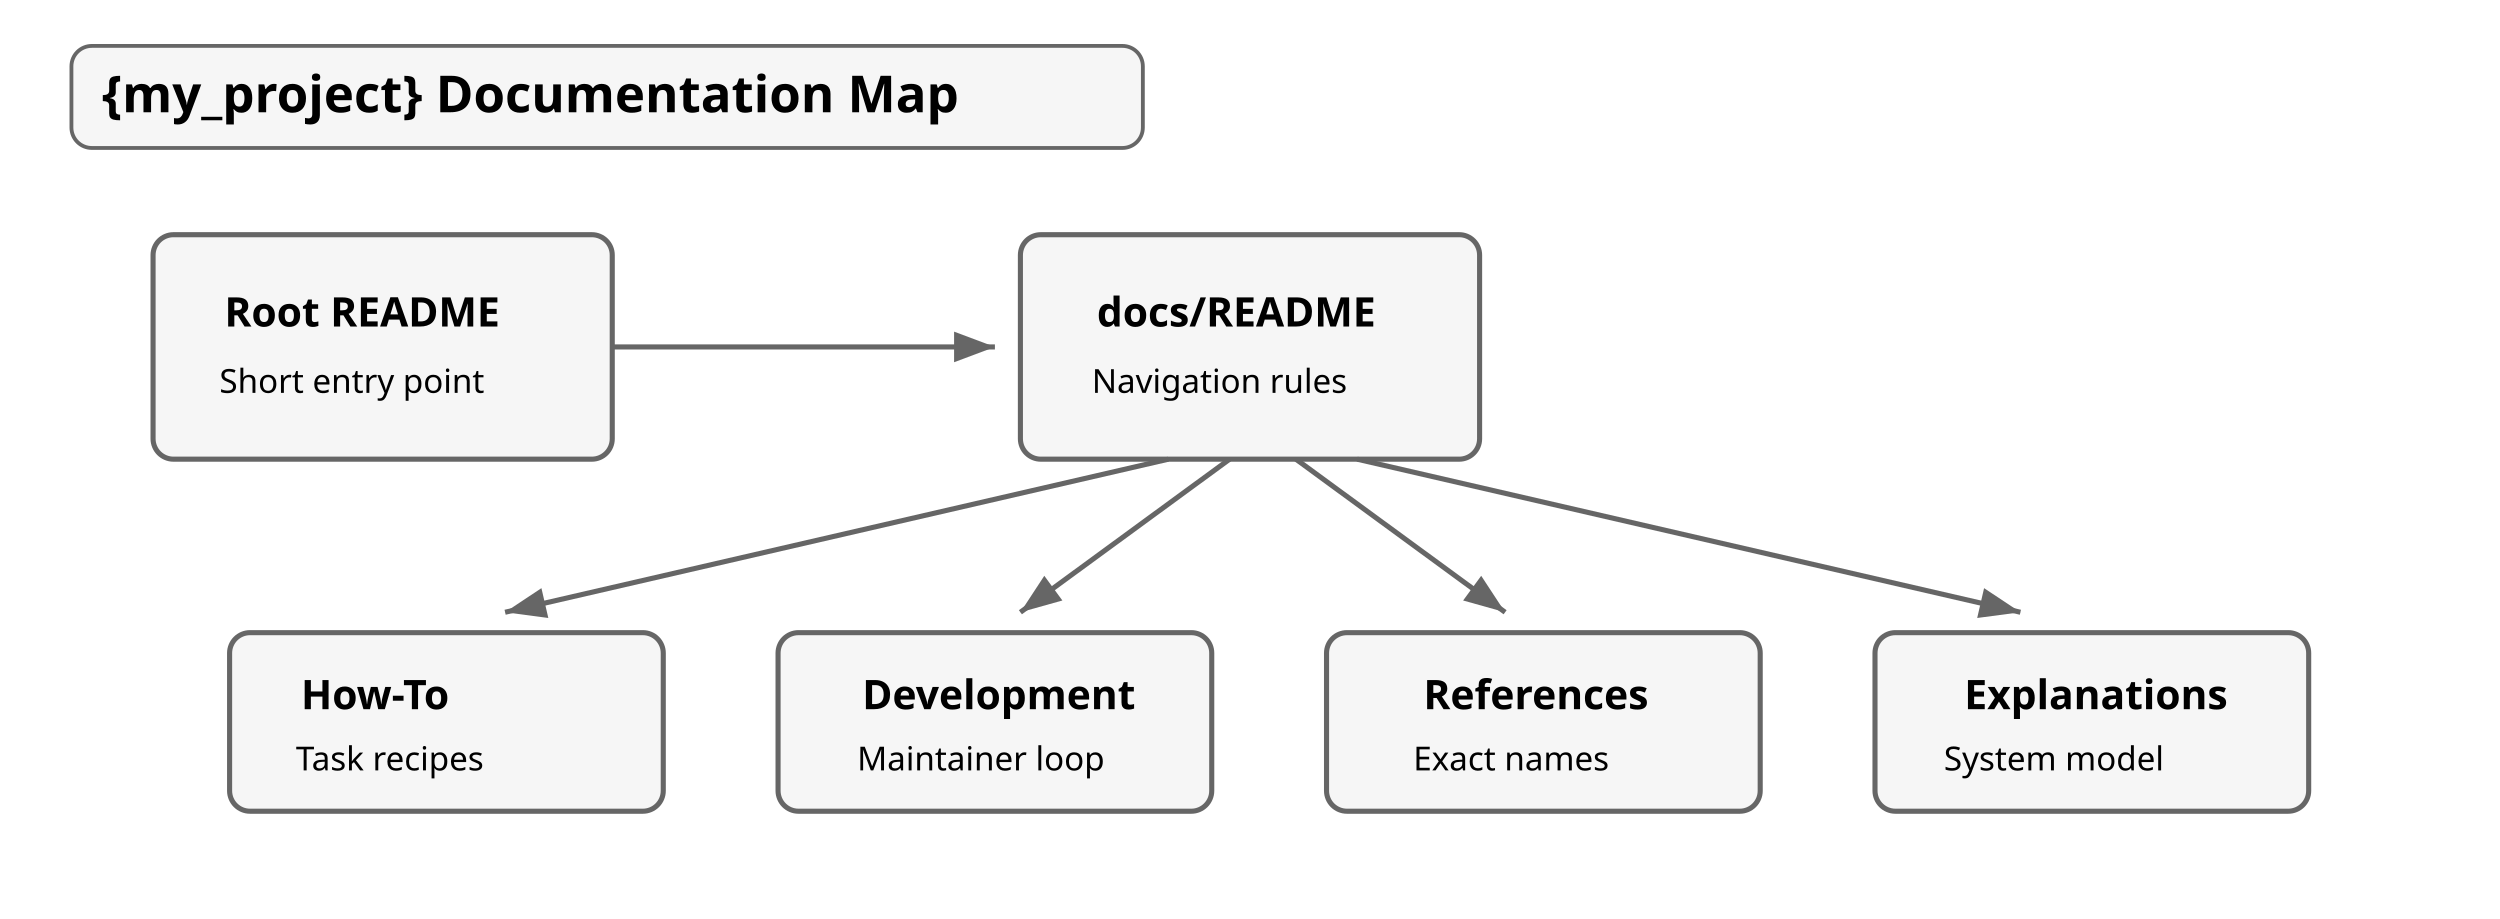
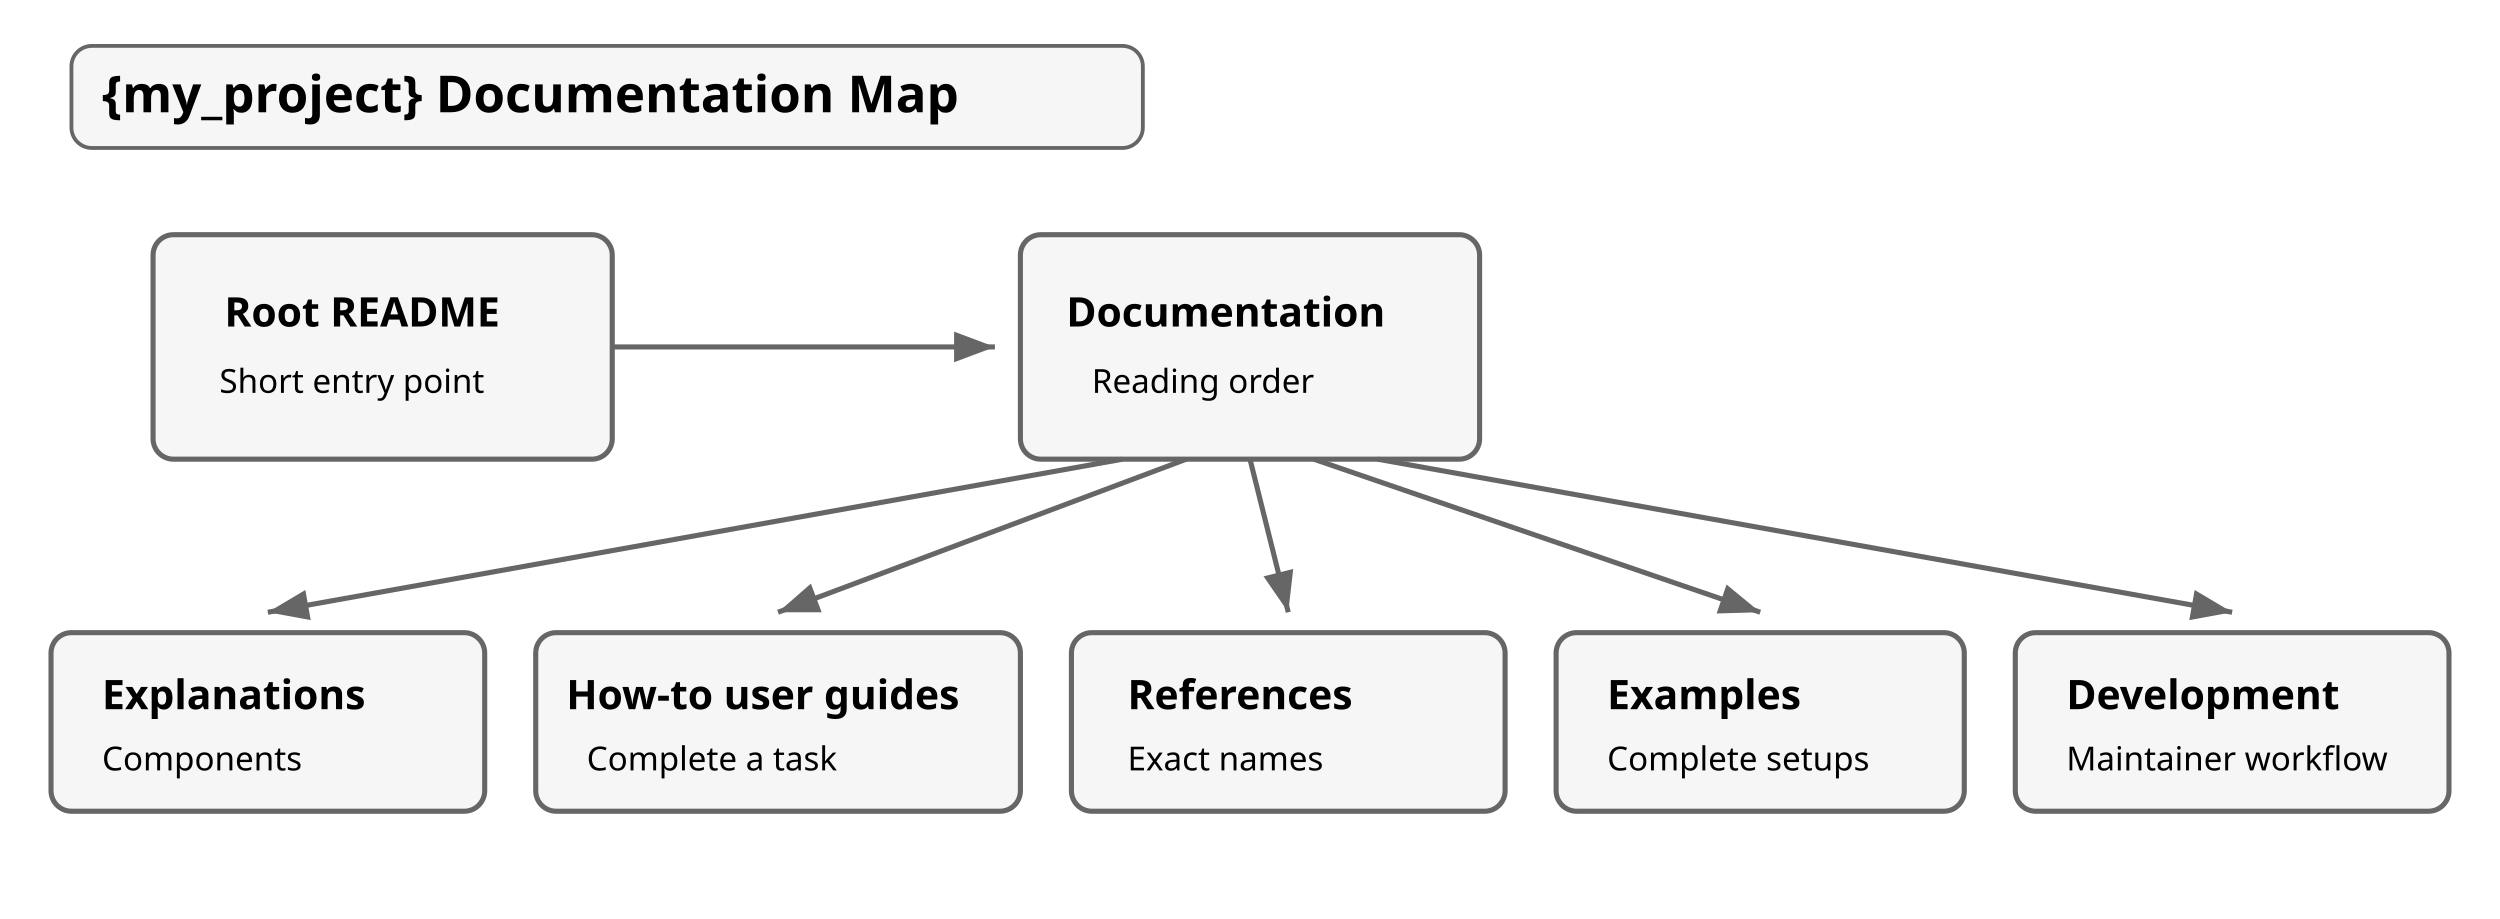
<svg xmlns="http://www.w3.org/2000/svg" width="980" height="360" viewBox="0 0 980 360" role="img" aria-labelledby="title desc">
  <defs>
    <marker id="arrow" markerWidth="10" markerHeight="10" refX="8" refY="3" orient="auto">
      <path d="M0,0 L8,3 L0,6 Z" fill="#666666" />
    </marker>
    <style>
      text { font-family: sans-serif; fill: #000000; }
      .title { font-size: 20px; font-weight: 700; }
      .label { font-size: 16px; font-weight: 700; }
      .small { font-size: 13px; }
      .box { fill: #f4f4f4dd; stroke: #666666; stroke-width: 2; rx: 8; }
      .line { stroke: #666666; stroke-width: 2; marker-end: url(#arrow); }
    </style>
  </defs>
  <rect x="28" y="18" width="420" height="40" fill="#f4f4f4dd" stroke="#666666" stroke-width="1.5" rx="8" />
  <text class="title" x="40" y="44">{my_project} Documentation Map</text>
  <rect class="box" x="60" y="92" width="180" height="88" />
  <text class="label" x="88" y="128">Root README</text>
  <text class="small" x="86" y="154">Short entry point</text>
  <rect class="box" x="400" y="92" width="180" height="88" />
-   <text class="label" x="430" y="128">docs/README</text>
-   <text class="small" x="428" y="154">Navigation rules</text>
+   <text class="label" x="418" y="128">Documentation</text>
+   <text class="small" x="428" y="154">Reading order</text>
  <line class="line" x1="240" y1="136" x2="390" y2="136" />
-   <rect class="box" x="90" y="248" width="170" height="70" />
-   <text class="label" x="118" y="278">How-To</text>
-   <text class="small" x="116" y="302">Task recipes</text>
-   <rect class="box" x="305" y="248" width="170" height="70" />
-   <text class="label" x="338" y="278">Development</text>
-   <text class="small" x="336" y="302">Maintainer loop</text>
-   <rect class="box" x="520" y="248" width="170" height="70" />
-   <text class="label" x="558" y="278">References</text>
-   <text class="small" x="554" y="302">Exact names</text>
-   <rect class="box" x="735" y="248" width="170" height="70" />
-   <text class="label" x="770" y="278">Explanations</text>
-   <text class="small" x="762" y="302">System model</text>
-   <line class="line" x1="458" y1="180" x2="198" y2="240" />
-   <line class="line" x1="482" y1="180" x2="400" y2="240" />
-   <line class="line" x1="508" y1="180" x2="590" y2="240" />
-   <line class="line" x1="532" y1="180" x2="792" y2="240" />
+   <rect class="box" x="20" y="248" width="170" height="70" />
+   <text class="label" x="40" y="278">Explanations</text>
+   <text class="small" x="40" y="302">Components</text>
+   <rect class="box" x="210" y="248" width="190" height="70" />
+   <text class="label" x="222" y="278">How-to user guides</text>
+   <text class="small" x="230" y="302">Complete a task</text>
+   <rect class="box" x="420" y="248" width="170" height="70" />
+   <text class="label" x="442" y="278">References</text>
+   <text class="small" x="442" y="302">Exact names</text>
+   <rect class="box" x="610" y="248" width="160" height="70" />
+   <text class="label" x="630" y="278">Examples</text>
+   <text class="small" x="630" y="302">Complete setups</text>
+   <rect class="box" x="790" y="248" width="170" height="70" />
+   <text class="label" x="810" y="278">Development</text>
+   <text class="small" x="810" y="302">Maintainer workflow</text>
+   <line class="line" x1="440" y1="180" x2="105" y2="240" />
+   <line class="line" x1="465" y1="180" x2="305" y2="240" />
+   <line class="line" x1="490" y1="180" x2="505" y2="240" />
+   <line class="line" x1="515" y1="180" x2="690" y2="240" />
+   <line class="line" x1="540" y1="180" x2="875" y2="240" />
</svg>
